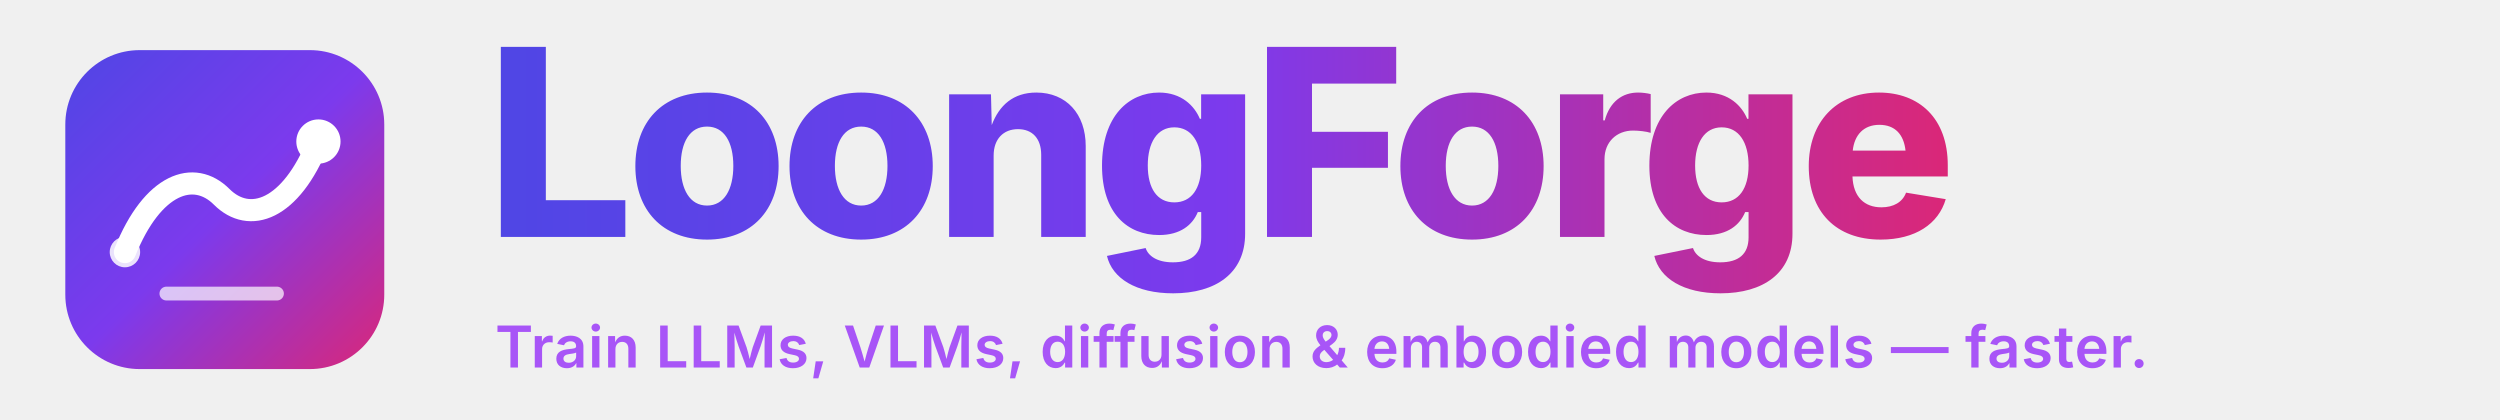
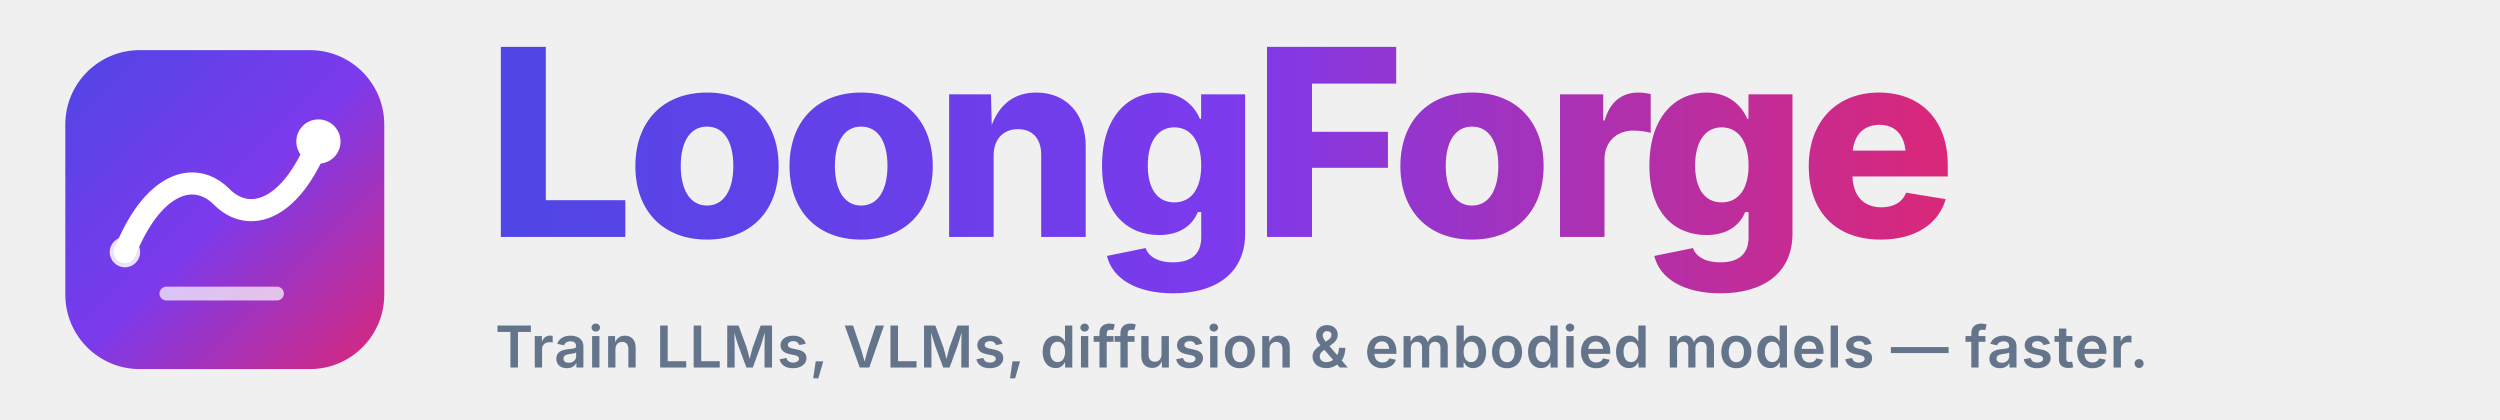
<svg xmlns="http://www.w3.org/2000/svg" viewBox="0 0 823 138" width="823" height="138" role="img" aria-label="LoongForge — Train LLMs, VLMs, diffusion and embodied models, faster.">
  <defs>
    <linearGradient id="lf-icon" x1="0" y1="0" x2="1" y2="1">
      <stop offset="0%" stop-color="#4F46E5" />
      <stop offset="50%" stop-color="#7C3AED" />
      <stop offset="100%" stop-color="#DB2777" />
    </linearGradient>
    <linearGradient id="lf-text" x1="0" y1="0" x2="1" y2="0">
      <stop offset="0%" stop-color="#4F46E5" />
      <stop offset="50%" stop-color="#7C3AED" />
      <stop offset="100%" stop-color="#DB2777" />
    </linearGradient>
  </defs>
  <g transform="translate(18,13) scale(1.75)">
    <rect x="2" y="2" width="60" height="60" rx="14" fill="url(#lf-icon)" />
    <g transform="translate(32,32) scale(1.3) translate(-32.45,-33.85)">
      <path d="M18 40 C 22 30, 28 28, 32 32 C 36 36, 42 34, 46 24" stroke="#fff" stroke-width="3.2" stroke-linecap="round" fill="none" />
      <circle cx="46" cy="24" r="3.2" fill="#fff" />
      <circle cx="18" cy="40" r="2.2" fill="#fff" opacity="0.85" />
      <path d="M24 46 L40 46" stroke="#fff" stroke-width="2" stroke-linecap="round" opacity="0.7" />
    </g>
  </g>
  <text x="160" y="78" font-family="'Inter','Helvetica Neue','PingFang SC','Microsoft YaHei',Arial,sans-serif" font-weight="800" font-size="86" letter-spacing="-2.5" fill="url(#lf-text)">LoongForge</text>
-   <text x="163" y="121" font-family="'Inter','Helvetica Neue','PingFang SC','Microsoft YaHei',Arial,sans-serif" font-weight="600" font-size="19" letter-spacing="0.3" fill="#A855F7">Train LLMs, VLMs, diffusion &amp; embodied models — faster.</text>
+   <text x="163" y="121" font-family="'Inter','Helvetica Neue','PingFang SC','Microsoft YaHei',Arial,sans-serif" font-weight="600" font-size="19" letter-spacing="0.3" fill="#64748B">Train LLMs, VLMs, diffusion &amp; embodied models — faster.</text>
</svg>
